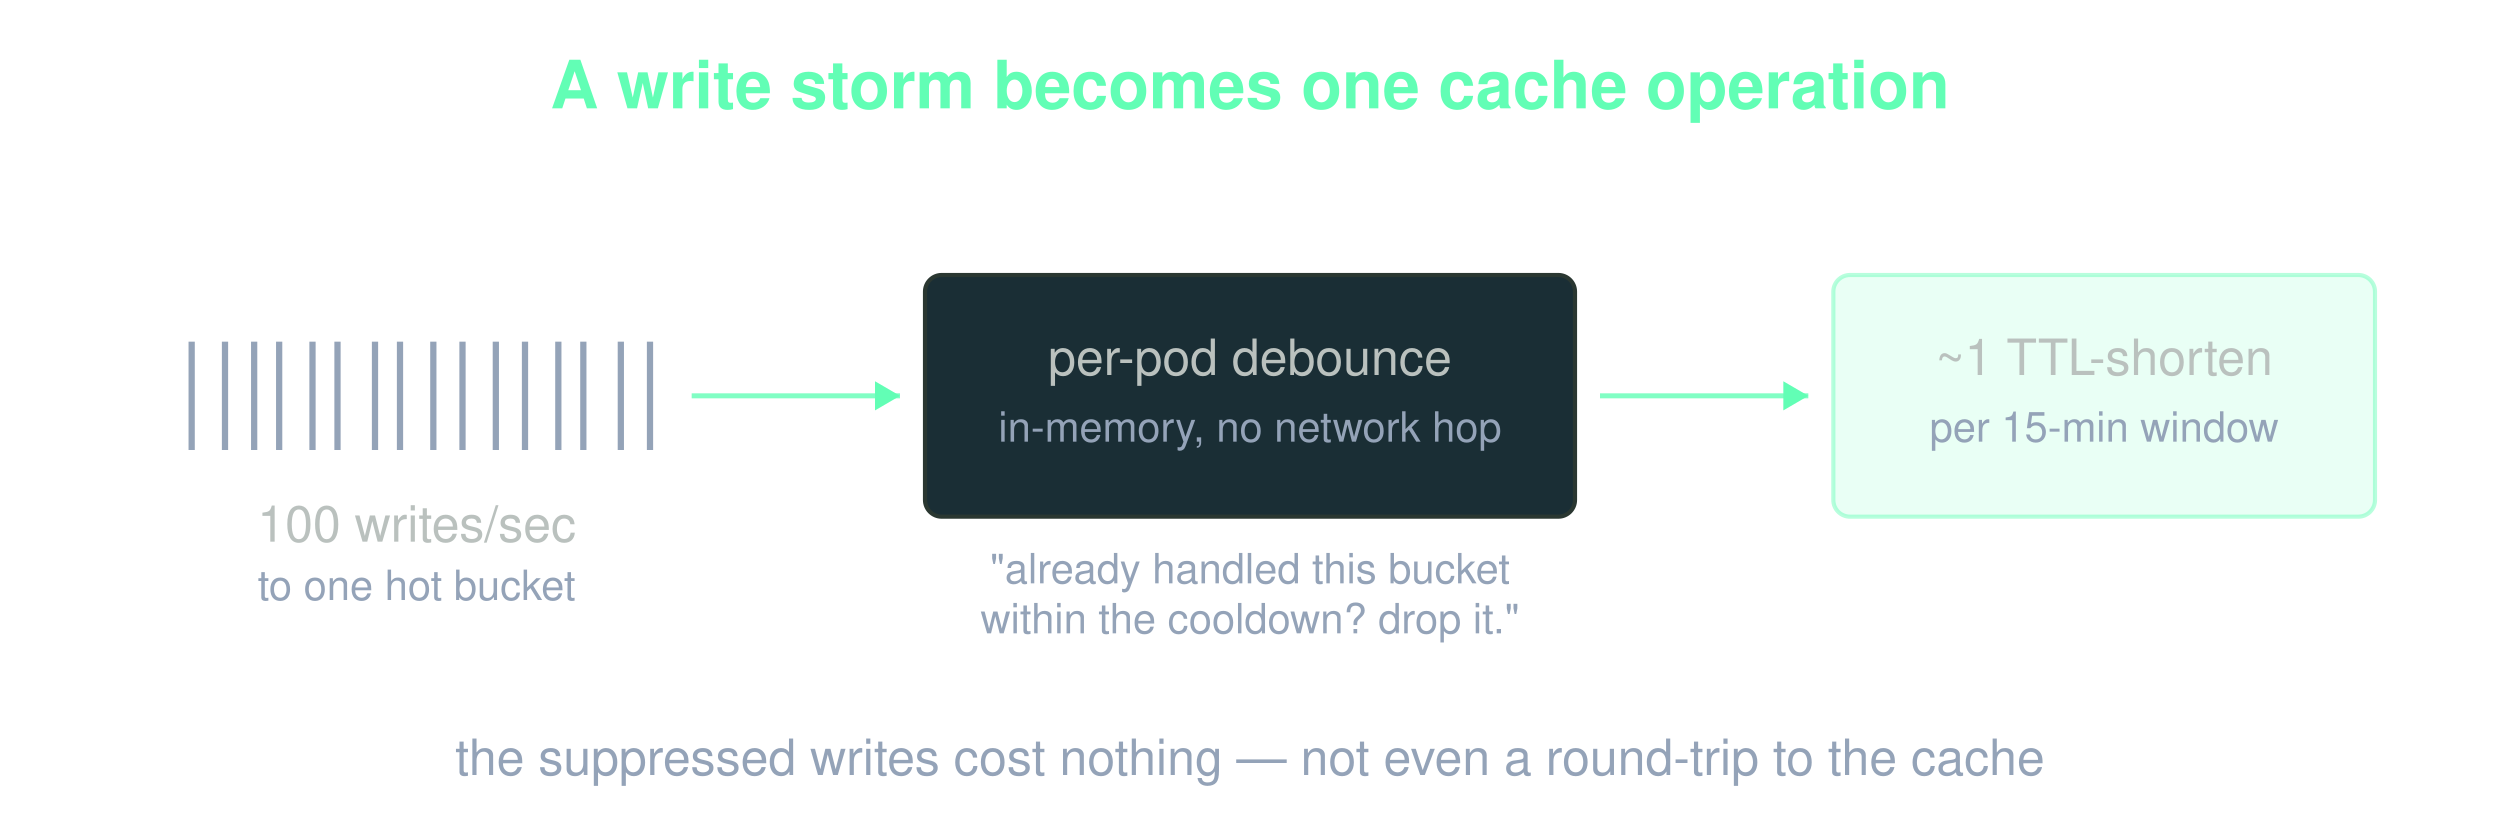
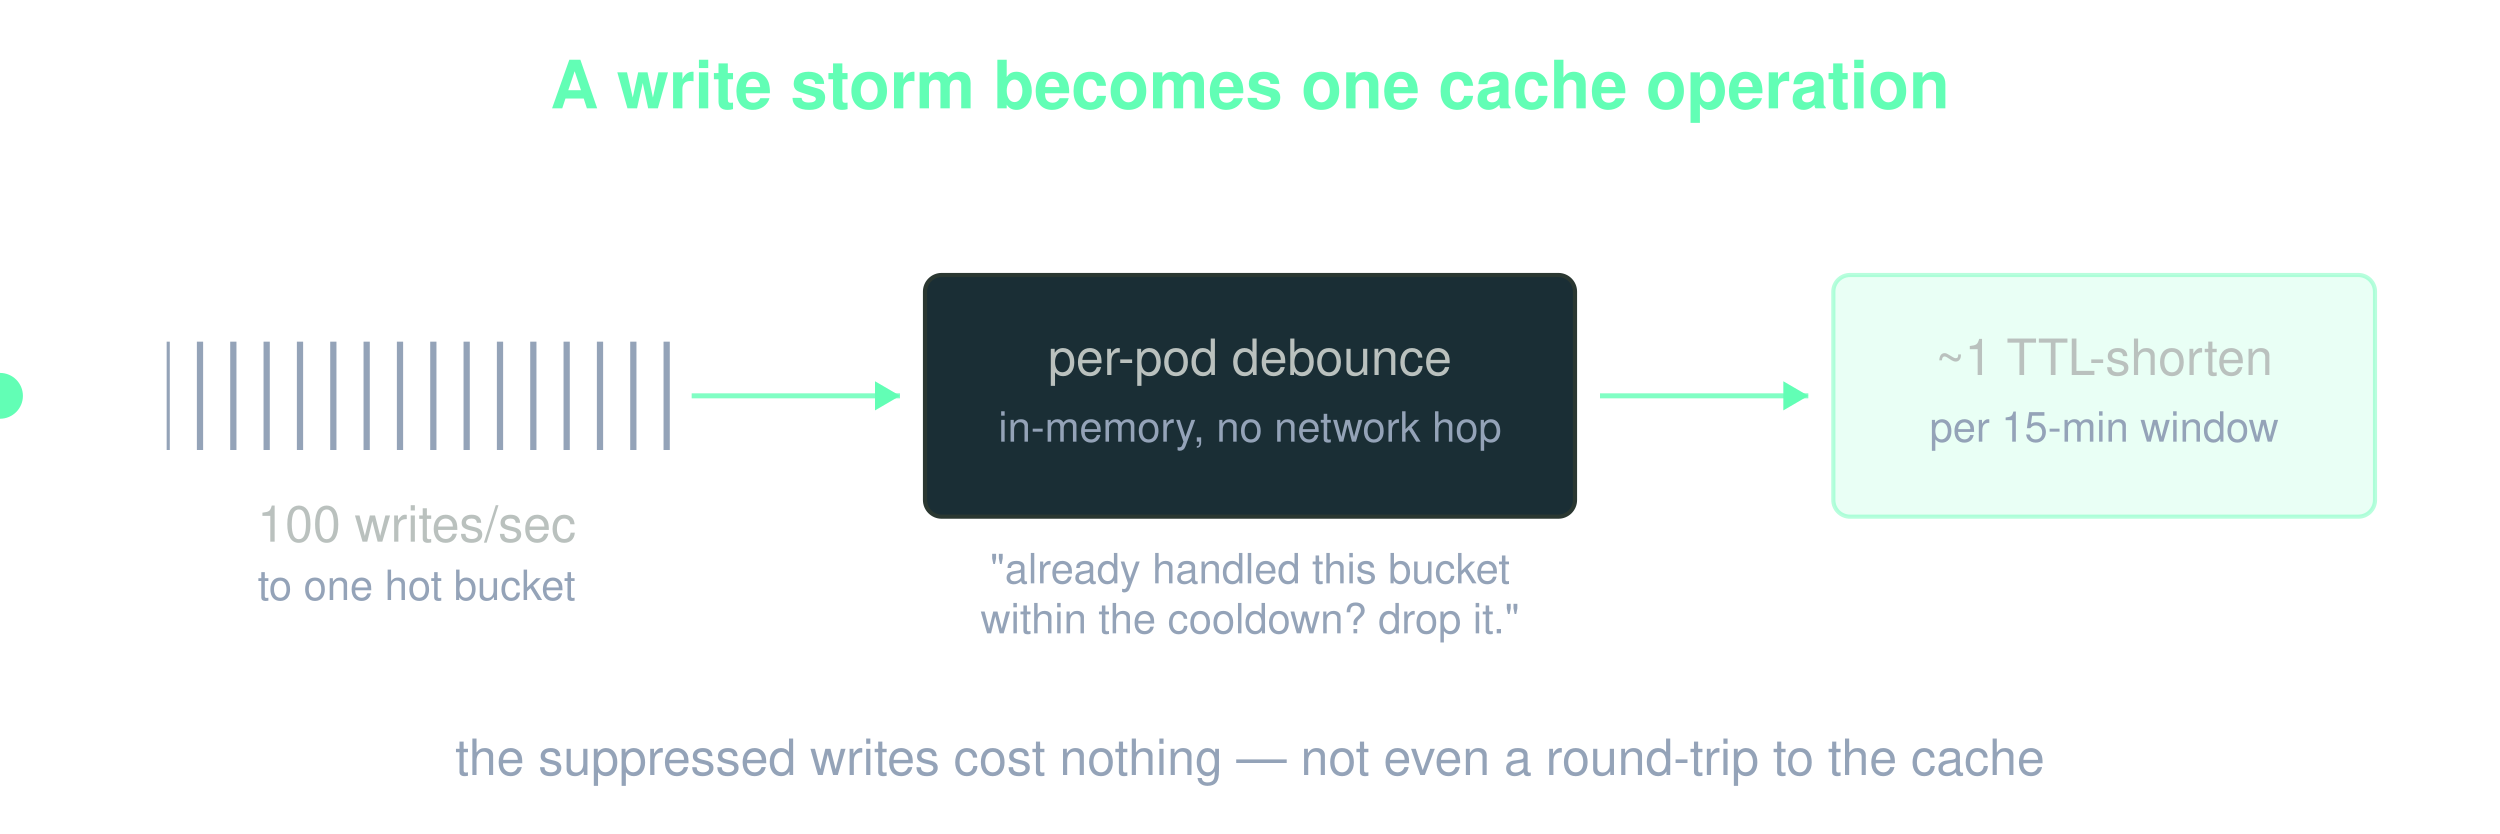
<svg xmlns="http://www.w3.org/2000/svg" viewBox="0 0 600 200" width="600" height="200" style="background: transparent">
  <style>
    text {
      font-family: "Hanken Grotesk", system-ui, -apple-system, "Segoe UI",
        Helvetica, Arial, sans-serif;
    }
    .title {
      font-size: 16px;
      fill: #62feb5;
      font-weight: 600;
    }
    .sub {
      font-size: 12px;
      fill: #94a3b8;
    }
    .small {
      font-size: 12px;
      fill: #bac1be;
    }
    .tiny {
      font-size: 10px;
      fill: #94a3b8;
    }
    .box {
      rx: 4;
      ry: 4;
      fill: #1a2e35;
      stroke: #2a3731;
      stroke-width: 1;
    }
    .accent {
      rx: 4;
      ry: 4;
      fill: rgba(98, 254, 181, 0.14);
      stroke: rgba(98, 254, 181, 0.45);
      stroke-width: 1;
    }
    .tick {
      stroke: #94a3b8;
      stroke-width: 1.5;
    }
    .arrowAccent {
      stroke: rgba(98, 254, 181, 0.8);
      stroke-width: 1.2;
      fill: none;
    }
  </style>
+   <defs>
+     <clipPath id="df-storm-clip">
+       <rect x="40" y="78" width="126" height="34" />
+     </clipPath>
+   </defs>
  <text x="300" y="26" text-anchor="middle" class="title">
    A write storm becomes one cache operation
  </text>
-   <g>
-     <line class="tick" x1="46" y1="82" x2="46" y2="108" />
-     <line class="tick" x1="54" y1="82" x2="54" y2="108" />
-     <line class="tick" x1="61" y1="82" x2="61" y2="108" />
-     <line class="tick" x1="67" y1="82" x2="67" y2="108" />
-     <line class="tick" x1="75" y1="82" x2="75" y2="108" />
-     <line class="tick" x1="81" y1="82" x2="81" y2="108" />
-     <line class="tick" x1="90" y1="82" x2="90" y2="108" />
-     <line class="tick" x1="96" y1="82" x2="96" y2="108" />
-     <line class="tick" x1="104" y1="82" x2="104" y2="108" />
-     <line class="tick" x1="111" y1="82" x2="111" y2="108" />
-     <line class="tick" x1="119" y1="82" x2="119" y2="108" />
-     <line class="tick" x1="126" y1="82" x2="126" y2="108" />
-     <line class="tick" x1="134" y1="82" x2="134" y2="108" />
-     <line class="tick" x1="140" y1="82" x2="140" y2="108" />
-     <line class="tick" x1="149" y1="82" x2="149" y2="108" />
-     <line class="tick" x1="156" y1="82" x2="156" y2="108" />
+   <g clip-path="url(#df-storm-clip)">
+     <g>
+       <animateTransform attributeName="transform" type="translate" from="0 0" to="8 0" dur="0.25s" repeatCount="indefinite" />
+       <line class="tick" x1="32" y1="82" x2="32" y2="108" />
+       <line class="tick" x1="40" y1="82" x2="40" y2="108" />
+       <line class="tick" x1="48" y1="82" x2="48" y2="108" />
+       <line class="tick" x1="56" y1="82" x2="56" y2="108" />
+       <line class="tick" x1="64" y1="82" x2="64" y2="108" />
+       <line class="tick" x1="72" y1="82" x2="72" y2="108" />
+       <line class="tick" x1="80" y1="82" x2="80" y2="108" />
+       <line class="tick" x1="88" y1="82" x2="88" y2="108" />
+       <line class="tick" x1="96" y1="82" x2="96" y2="108" />
+       <line class="tick" x1="104" y1="82" x2="104" y2="108" />
+       <line class="tick" x1="112" y1="82" x2="112" y2="108" />
+       <line class="tick" x1="120" y1="82" x2="120" y2="108" />
+       <line class="tick" x1="128" y1="82" x2="128" y2="108" />
+       <line class="tick" x1="136" y1="82" x2="136" y2="108" />
+       <line class="tick" x1="144" y1="82" x2="144" y2="108" />
+       <line class="tick" x1="152" y1="82" x2="152" y2="108" />
+       <line class="tick" x1="160" y1="82" x2="160" y2="108" />
+     </g>
  </g>
  <text x="100" y="130" text-anchor="middle" class="small">100 writes/sec</text>
  <text x="100" y="144" text-anchor="middle" class="tiny">to one hot bucket</text>
  <line x1="166" y1="95" x2="216" y2="95" class="arrowAccent" />
  <path d="M 216 95 l -6 -3.5 v 7 z" fill="#62feb5" />
  <rect x="222" y="66" width="156" height="58" class="box" />
  <text x="300" y="90" text-anchor="middle" class="small">per-pod debounce</text>
  <text x="300" y="106" text-anchor="middle" class="tiny">
    in-memory, no network hop
  </text>
  <text x="300" y="140" text-anchor="middle" class="tiny">
    "already handled this bucket
  </text>
  <text x="300" y="152" text-anchor="middle" class="tiny">
    within the cooldown? drop it."
  </text>
  <line x1="384" y1="95" x2="434" y2="95" class="arrowAccent" />
  <path d="M 434 95 l -6 -3.5 v 7 z" fill="#62feb5" />
-   <rect x="440" y="66" width="130" height="58" class="accent" />
+   <circle cy="95" r="5.5" fill="#62feb5">
+     <animate attributeName="cx" values="384;430;430" keyTimes="0;0.2;1" dur="3s" repeatCount="indefinite" />
+     <animate attributeName="opacity" values="1;1;0;0" keyTimes="0;0.18;0.28;1" dur="3s" repeatCount="indefinite" />
+   </circle>
+   <rect x="440" y="66" width="130" height="58" class="accent">
+     <animate attributeName="stroke" values="rgba(98,254,181,0.45);rgba(98,254,181,1);rgba(98,254,181,0.45)" keyTimes="0;0.3;1" dur="3s" repeatCount="indefinite" />
+   </rect>
  <text x="505" y="90" text-anchor="middle" class="small">~1 TTL-shorten</text>
  <text x="505" y="106" text-anchor="middle" class="tiny">per 15-min window</text>
  <text x="300" y="186" text-anchor="middle" class="sub">
    the suppressed writes cost nothing — not even a round-trip to the cache
  </text>
</svg>
